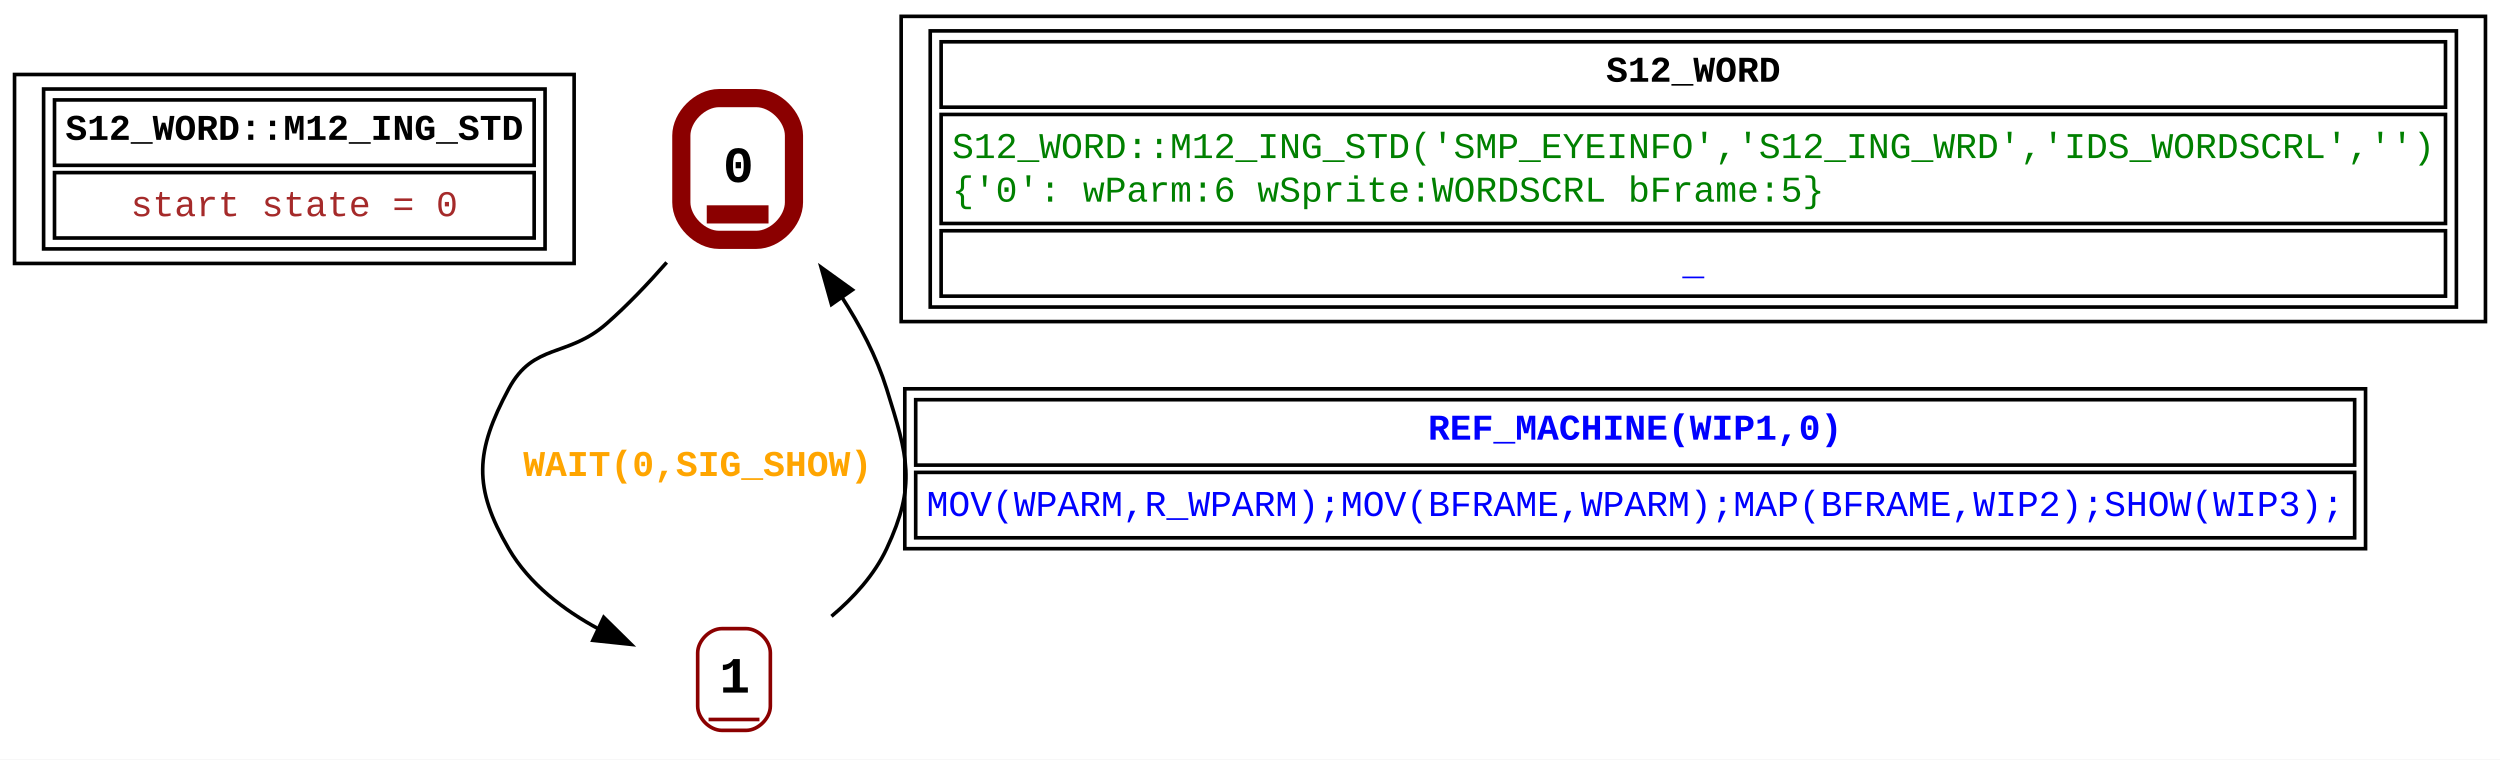
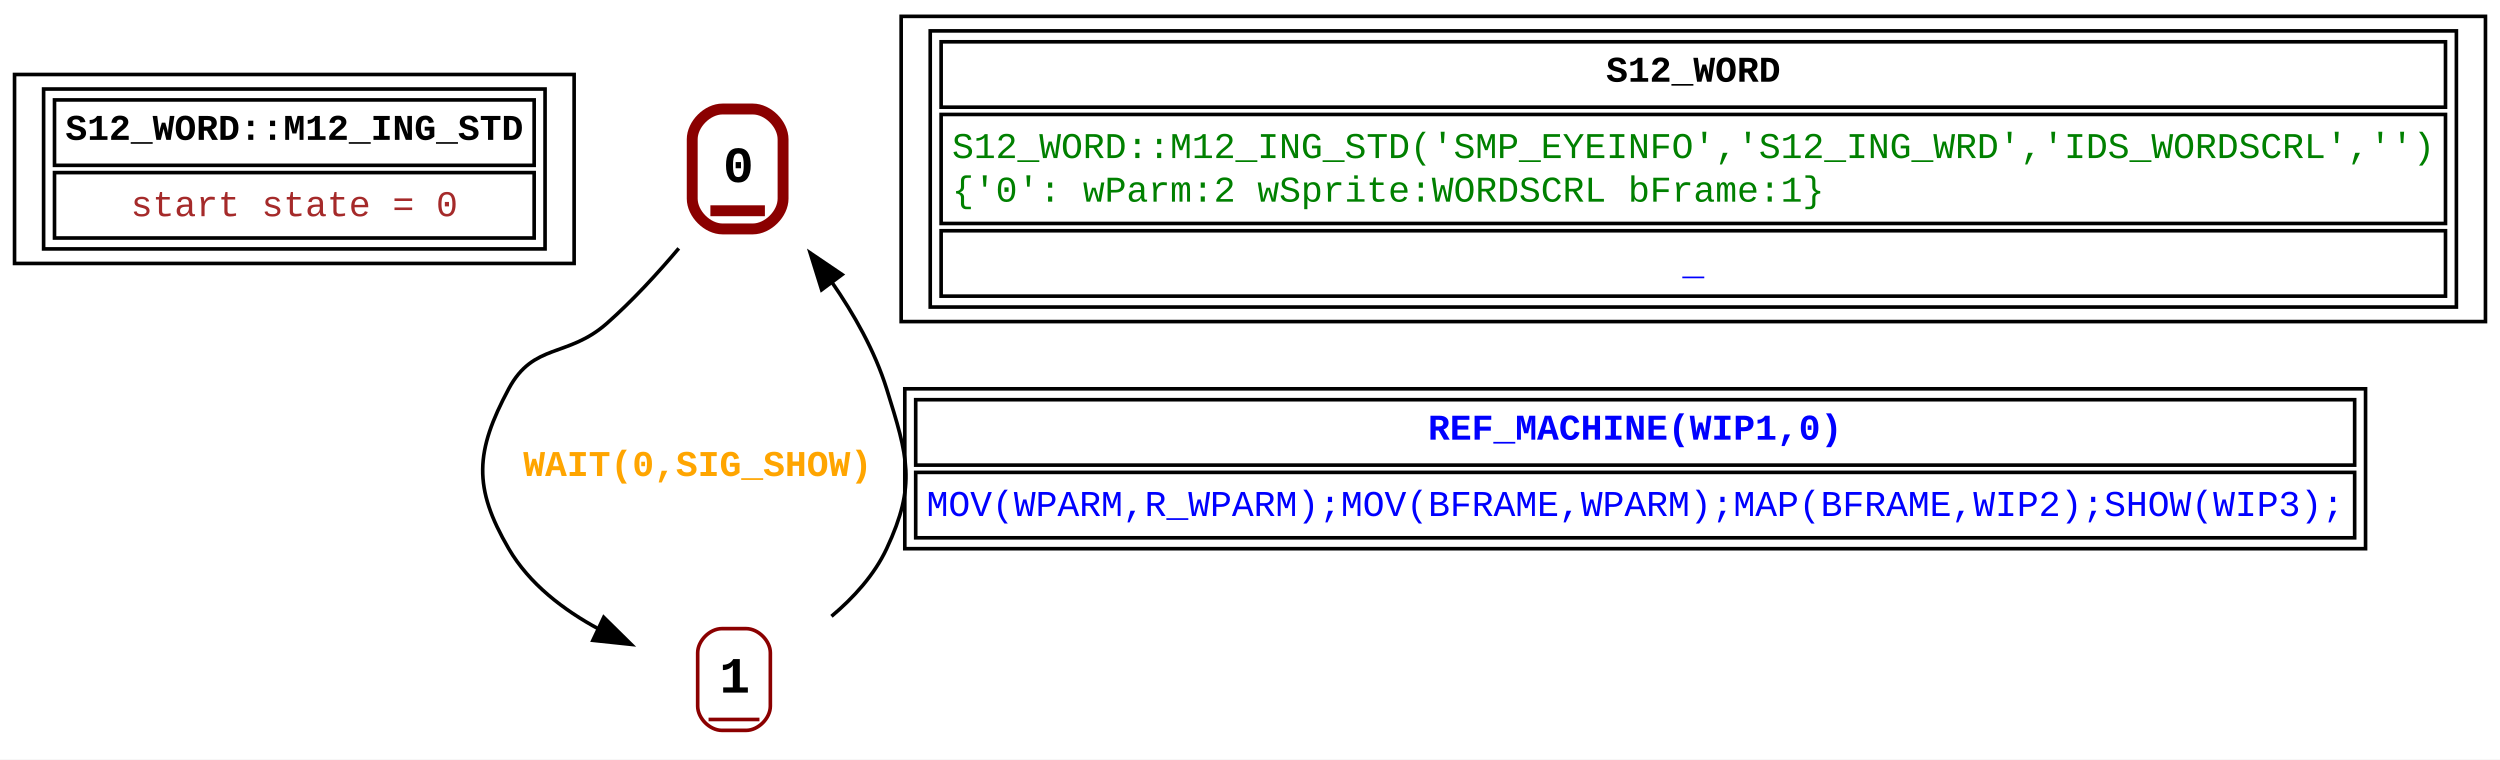
<svg xmlns="http://www.w3.org/2000/svg" width="688pt" height="209pt" viewBox="0.00 0.00 688.00 209.00">
  <g id="graph0" class="graph" transform="scale(1 1) rotate(0) translate(4 205)">
    <polygon fill="white" stroke="none" points="-4,4 -4,-205 684,-205 684,4 -4,4" />
    <g id="node1" class="node">
      <polygon fill="none" stroke="black" points="0,-132.5 0,-184.5 154,-184.5 154,-132.5 0,-132.5" />
      <polygon fill="none" stroke="black" points="11,-159.5 11,-177.5 143,-177.5 143,-159.5 11,-159.5" />
      <text text-anchor="start" x="14" y="-166.5" font-family="Courier New" font-weight="bold" font-size="10.00">S12_WORD::M12_ING_STD</text>
      <polygon fill="none" stroke="black" points="11,-139.5 11,-157.5 143,-157.5 143,-139.5 11,-139.5" />
      <text text-anchor="start" x="31.99" y="-145.5" font-family="Courier New" font-size="10.00" fill="brown">start state = 0</text>
      <polygon fill="none" stroke="black" points="8,-136.5 8,-180.5 146,-180.5 146,-136.5 8,-136.5" />
    </g>
    <g id="node2" class="node">
-       <polyline fill="none" stroke="darkred" stroke-width="5" points="190.5,-146 207.5,-146" />
+       <polyline fill="none" stroke="darkred" stroke-width="3" points="191.5,-147 206.5,-147" />
      <text text-anchor="start" x="195" y="-154.9" font-family="Courier New" font-weight="bold" font-size="14.00">0</text>
-       <path fill="none" stroke="darkred" stroke-width="5" d="M193.83,-139C193.83,-139 204.17,-139 204.17,-139 209.33,-139 214.5,-144.17 214.5,-149.33 214.5,-149.33 214.5,-167.67 214.5,-167.67 214.5,-172.83 209.33,-178 204.17,-178 204.17,-178 193.83,-178 193.83,-178 188.67,-178 183.5,-172.83 183.5,-167.67 183.5,-167.67 183.5,-149.33 183.5,-149.33 183.5,-144.17 188.67,-139 193.83,-139" />
+       <path fill="none" stroke="darkred" stroke-width="3" d="M194.83,-142C194.83,-142 203.17,-142 203.17,-142 207.33,-142 211.5,-146.17 211.5,-150.33 211.5,-150.33 211.5,-166.67 211.5,-166.67 211.5,-170.83 207.33,-175 203.17,-175 203.17,-175 194.83,-175 194.83,-175 190.67,-175 186.5,-170.83 186.5,-166.67 186.5,-166.67 186.5,-150.33 186.5,-150.33 186.5,-146.17 190.67,-142 194.83,-142" />
    </g>
    <g id="node3" class="node">
      <polyline fill="none" stroke="darkred" points="191,-7 205,-7" />
      <text text-anchor="start" x="194" y="-14.4" font-family="Courier New" font-weight="bold" font-size="14.00">1</text>
      <path fill="none" stroke="darkred" d="M194.67,-4C194.67,-4 201.33,-4 201.33,-4 204.67,-4 208,-7.33 208,-10.67 208,-10.67 208,-25.33 208,-25.33 208,-28.67 204.67,-32 201.33,-32 201.33,-32 194.67,-32 194.67,-32 191.33,-32 188,-28.67 188,-25.33 188,-25.33 188,-10.67 188,-10.67 188,-7.33 191.33,-4 194.67,-4" />
    </g>
    <g id="edge1" class="edge">
-       <path fill="none" stroke="black" d="M179.47,-132.78C174.39,-126.99 168.73,-121.04 163,-116 152.18,-106.47 142.81,-110.72 136,-98 126.77,-80.76 126.14,-70.89 136,-54 141.64,-44.33 151.05,-37.13 160.85,-31.85" />
+       <path fill="none" stroke="black" d="M182.8,-136.65C176.93,-129.71 170.01,-122.18 163,-116 152.18,-106.47 142.81,-110.72 136,-98 126.77,-80.76 126.14,-70.89 136,-54 141.64,-44.33 151.05,-37.13 160.85,-31.85" />
      <polygon fill="black" stroke="black" points="162.15,-35.11 169.7,-27.67 159.17,-28.78 162.15,-35.11" />
      <text text-anchor="start" x="140" y="-74" font-family="Courier New" font-weight="bold" font-size="10.00" fill="orange">WAIT(0,SIG_SHOW)</text>
    </g>
    <g id="edge2" class="edge">
-       <path fill="none" stroke="black" d="M224.82,-35.39C230.93,-40.53 236.62,-46.78 240,-54 248.29,-71.71 245.81,-79.33 240,-98 237.24,-106.86 232.66,-115.56 227.53,-123.46" />
-       <polygon fill="black" stroke="black" points="224.83,-121.22 221.97,-131.42 230.57,-125.23 224.83,-121.22" />
+       <path fill="none" stroke="black" d="M224.82,-35.39C230.93,-40.53 236.62,-46.78 240,-54 248.29,-71.71 245.81,-79.33 240,-98 236.77,-108.38 231.03,-118.55 224.85,-127.46" />
+       <polygon fill="black" stroke="black" points="222.12,-125.26 218.97,-135.38 227.74,-129.44 222.12,-125.26" />
      <polygon fill="none" stroke="black" points="248,-77 248,-95 644,-95 644,-77 248,-77" />
      <text text-anchor="start" x="388.99" y="-84" font-family="Courier New" font-weight="bold" font-size="10.00" fill="blue">REF_MACHINE(WIP1,0)</text>
      <polygon fill="none" stroke="black" points="248,-57 248,-75 644,-75 644,-57 248,-57" />
      <text text-anchor="start" x="251" y="-63" font-family="Courier New" font-size="10.00" fill="blue">MOV(WPARM,R_WPARM);MOV(BFRAME,WPARM);MAP(BFRAME,WIP2);SHOW(WIP3);</text>
      <polygon fill="none" stroke="black" points="245,-54 245,-98 647,-98 647,-54 245,-54" />
    </g>
    <g id="node4" class="node">
      <polygon fill="none" stroke="black" points="244,-116.5 244,-200.5 680,-200.5 680,-116.5 244,-116.5" />
      <polygon fill="none" stroke="black" points="255,-175.5 255,-193.5 669,-193.5 669,-175.5 255,-175.5" />
      <text text-anchor="start" x="438" y="-182.5" font-family="Courier New" font-weight="bold" font-size="10.00">S12_WORD</text>
      <polygon fill="none" stroke="black" points="255,-143.5 255,-173.5 669,-173.5 669,-143.5 255,-143.5" />
      <text text-anchor="start" x="258" y="-161.5" font-family="Courier New" font-size="10.00" fill="green">S12_WORD::M12_ING_STD('SMP_EYEINFO','S12_ING_WRD','IDS_WORDSCRL','')</text>
-       <text text-anchor="start" x="258" y="-149.5" font-family="Courier New" font-size="10.00" fill="green">{'0': wParm:6 wSprite:WORDSCRL bFrame:5}</text>
+       <text text-anchor="start" x="258" y="-149.5" font-family="Courier New" font-size="10.00" fill="green">{'0': wParm:2 wSprite:WORDSCRL bFrame:1}</text>
      <polygon fill="none" stroke="black" points="255,-123.5 255,-141.5 669,-141.5 669,-123.5 255,-123.5" />
      <text text-anchor="start" x="459" y="-129.5" font-family="Courier New" font-size="10.00" fill="blue">_</text>
      <polygon fill="none" stroke="black" points="252,-120.5 252,-196.5 672,-196.5 672,-120.5 252,-120.5" />
    </g>
  </g>
</svg>
